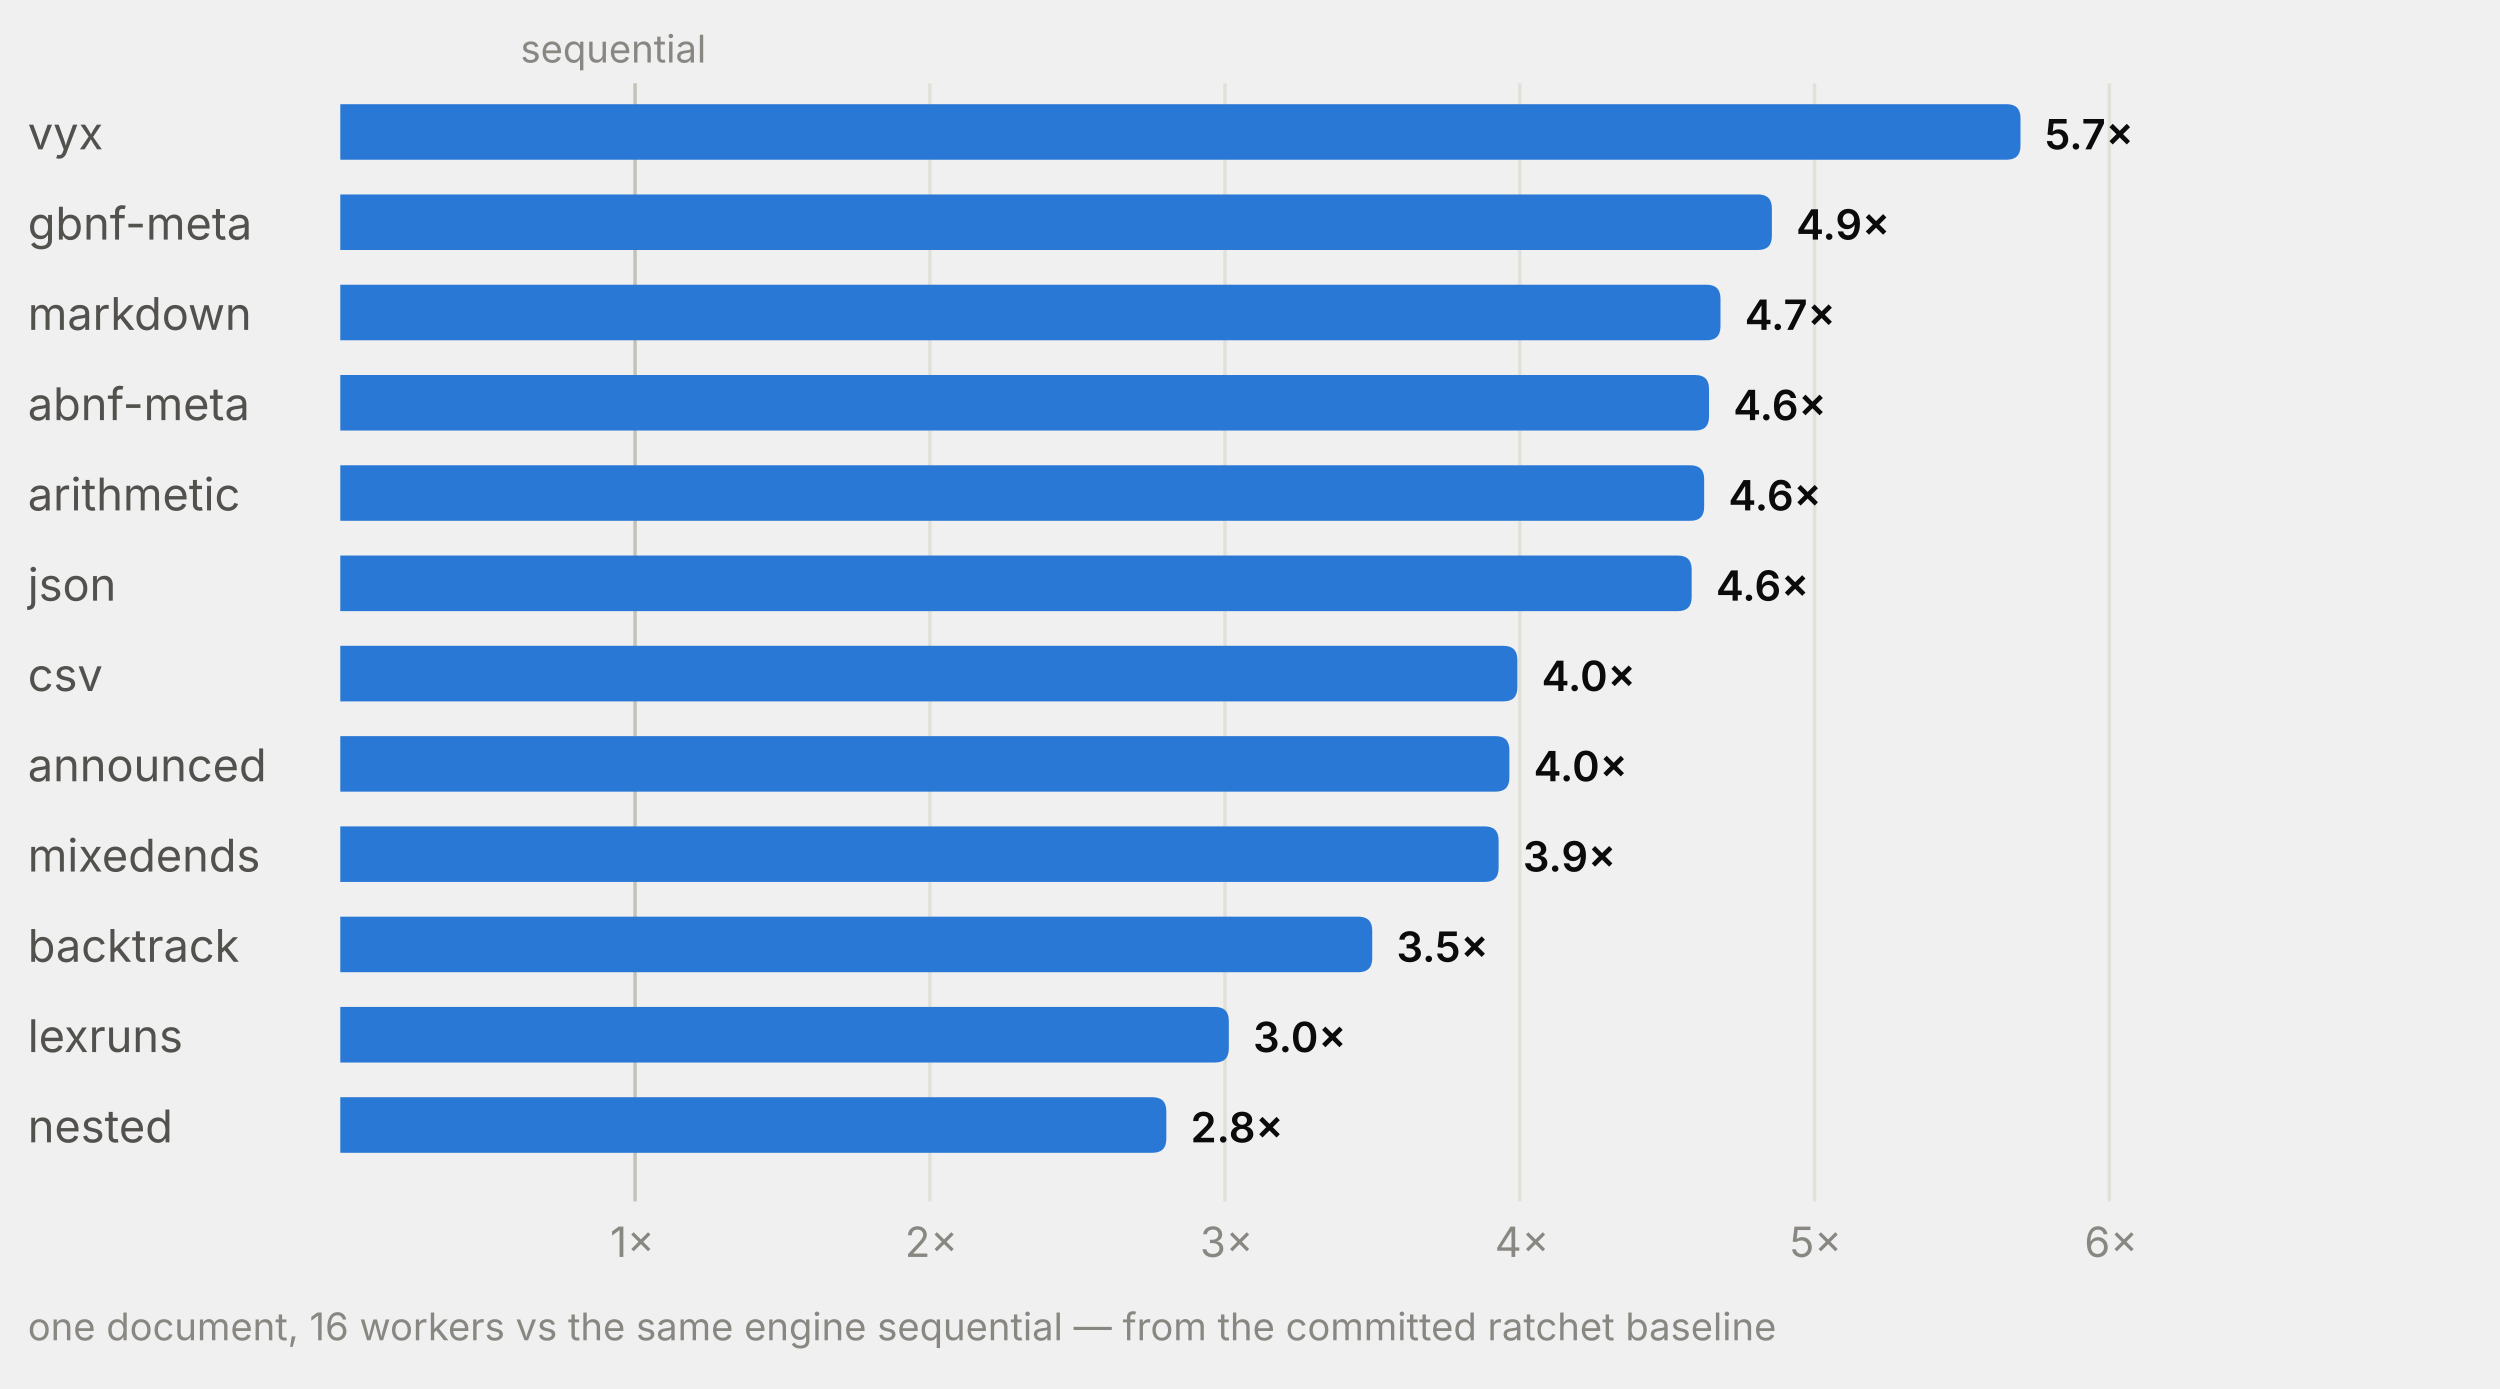
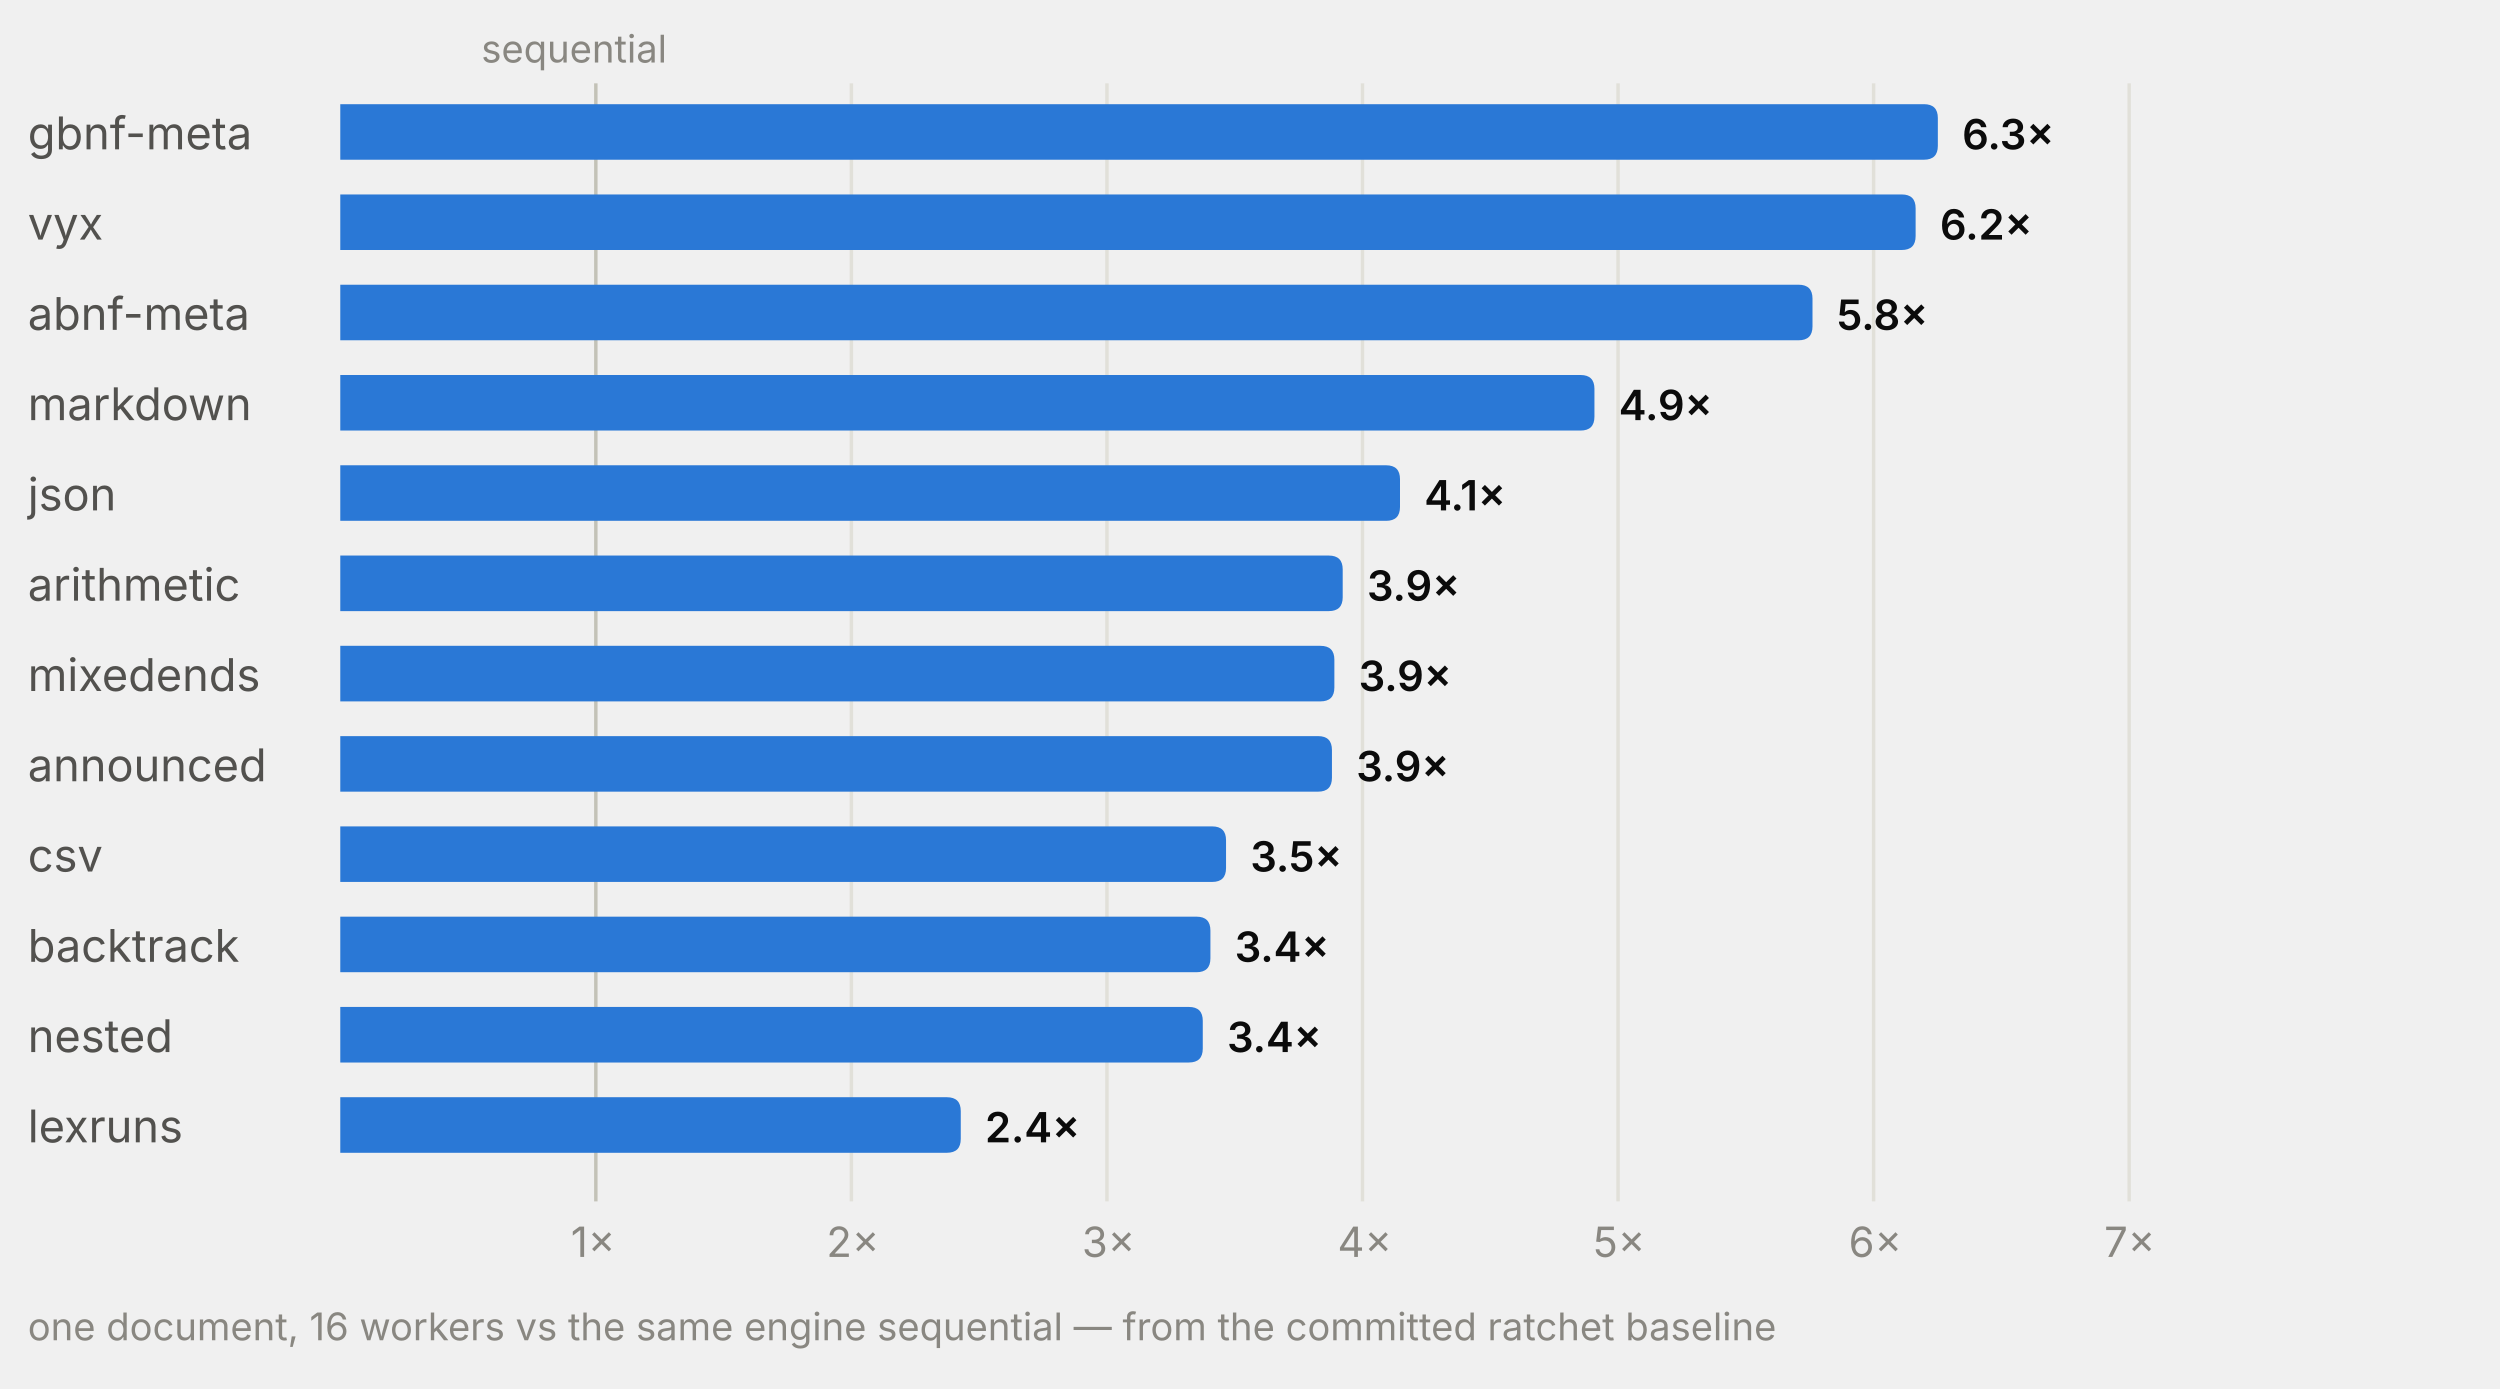
<svg xmlns="http://www.w3.org/2000/svg" viewBox="0 0 720 400" width="720" height="400" role="img" aria-label="Wall-clock speedup at 16 workers, per grammar">
  <style>
text{font-family:system-ui,-apple-system,'Segoe UI',sans-serif;fill:#52514e}
.p{fill:#0b0b0b}.m{fill:#898781}.b{font-weight:600}
.gl{stroke:#e1e0d9}.ax{stroke:#c3c2b7}
circle{stroke:#fcfcfb;stroke-width:2}
.c0{fill:#2a78d6}.c1{fill:#eb6834}.c2{fill:#1baf7a}.c3{fill:#eda100}
.c4{fill:#e87ba4}.c5{fill:#008300}.c6{fill:#4a3aa7}.c7{fill:#e34948}
.c8{fill:#0f8f9e}.c9{fill:#8a5a2b}.c10{fill:#a03fa0}.c11{fill:#5a6675}
@media(prefers-color-scheme:dark){
text{fill:#c3c2b7}
.p{fill:#ffffff}
.gl{stroke:#2c2c2a}.ax{stroke:#383835}
circle{stroke:#1a1a19}
.c0{fill:#3987e5}.c1{fill:#d95926}.c2{fill:#199e70}.c3{fill:#c98500}
.c4{fill:#d55181}.c5{fill:#2e9e2e}.c6{fill:#9085e9}.c7{fill:#e66767}
.c8{fill:#21a7b8}.c9{fill:#b78655}.c10{fill:#c46fc4}.c11{fill:#96a3b3}
}
</style>
-   <line x1="182.9" y1="24.0" x2="182.9" y2="346.0" class="ax" stroke-width="1" />
-   <text x="175.7" y="362.0" font-size="12" class="m">1×</text>
-   <line x1="267.8" y1="24.0" x2="267.8" y2="346.0" class="gl" stroke-width="1" />
-   <text x="260.6" y="362.0" font-size="12" class="m">2×</text>
-   <line x1="352.8" y1="24.0" x2="352.8" y2="346.0" class="gl" stroke-width="1" />
-   <text x="345.6" y="362.0" font-size="12" class="m">3×</text>
-   <line x1="437.7" y1="24.0" x2="437.7" y2="346.0" class="gl" stroke-width="1" />
-   <text x="430.5" y="362.0" font-size="12" class="m">4×</text>
-   <line x1="522.6" y1="24.0" x2="522.6" y2="346.0" class="gl" stroke-width="1" />
-   <text x="515.4" y="362.0" font-size="12" class="m">5×</text>
-   <line x1="607.5" y1="24.0" x2="607.5" y2="346.0" class="gl" stroke-width="1" />
-   <text x="600.3" y="362.0" font-size="12" class="m">6×</text>
-   <text x="149.9" y="18.0" font-size="11" class="m">sequential</text>
-   <text x="8.0" y="43.0" font-size="13">vyx</text>
-   <path d="M 98.0 30.0 H 577.9 Q 581.9 30.0 581.9 34.0 V 42.0 Q 581.9 46.0 577.9 46.0 H 98.0 Z" class="c0" />
-   <text x="588.9" y="43.0" font-size="12" class="p b">5.7×</text>
-   <text x="8.0" y="69.0" font-size="13">gbnf-meta</text>
-   <path d="M 98.0 56.0 H 506.3 Q 510.3 56.0 510.3 60.0 V 68.0 Q 510.3 72.0 506.3 72.0 H 98.0 Z" class="c0" />
-   <text x="517.3" y="69.0" font-size="12" class="p b">4.9×</text>
-   <text x="8.0" y="95.0" font-size="13">markdown</text>
-   <path d="M 98.0 82.0 H 491.5 Q 495.5 82.0 495.5 86.0 V 94.0 Q 495.5 98.0 491.5 98.0 H 98.0 Z" class="c0" />
-   <text x="502.5" y="95.0" font-size="12" class="p b">4.7×</text>
-   <text x="8.0" y="121.0" font-size="13">abnf-meta</text>
-   <path d="M 98.0 108.0 H 488.2 Q 492.2 108.0 492.2 112.0 V 120.0 Q 492.2 124.0 488.2 124.0 H 98.0 Z" class="c0" />
-   <text x="499.2" y="121.0" font-size="12" class="p b">4.6×</text>
-   <text x="8.0" y="147.0" font-size="13">arithmetic</text>
-   <path d="M 98.0 134.0 H 486.8 Q 490.8 134.0 490.8 138.0 V 146.0 Q 490.8 150.0 486.8 150.0 H 98.0 Z" class="c0" />
-   <text x="497.8" y="147.0" font-size="12" class="p b">4.6×</text>
-   <text x="8.0" y="173.0" font-size="13">json</text>
-   <path d="M 98.0 160.0 H 483.2 Q 487.2 160.0 487.2 164.0 V 172.0 Q 487.2 176.0 483.2 176.0 H 98.0 Z" class="c0" />
-   <text x="494.2" y="173.0" font-size="12" class="p b">4.6×</text>
-   <text x="8.0" y="199.0" font-size="13">csv</text>
-   <path d="M 98.0 186.0 H 433.0 Q 437.0 186.0 437.0 190.0 V 198.0 Q 437.0 202.0 433.0 202.0 H 98.0 Z" class="c0" />
-   <text x="444.0" y="199.0" font-size="12" class="p b">4.0×</text>
+   <line x1="171.6" y1="24.0" x2="171.6" y2="346.0" class="ax" stroke-width="1" />
+   <text x="164.4" y="362.0" font-size="12" class="m">1×</text>
+   <line x1="245.2" y1="24.0" x2="245.2" y2="346.0" class="gl" stroke-width="1" />
+   <text x="238.0" y="362.0" font-size="12" class="m">2×</text>
+   <line x1="318.8" y1="24.0" x2="318.8" y2="346.0" class="gl" stroke-width="1" />
+   <text x="311.6" y="362.0" font-size="12" class="m">3×</text>
+   <line x1="392.4" y1="24.0" x2="392.4" y2="346.0" class="gl" stroke-width="1" />
+   <text x="385.2" y="362.0" font-size="12" class="m">4×</text>
+   <line x1="466.0" y1="24.0" x2="466.0" y2="346.0" class="gl" stroke-width="1" />
+   <text x="458.8" y="362.0" font-size="12" class="m">5×</text>
+   <line x1="539.6" y1="24.0" x2="539.6" y2="346.0" class="gl" stroke-width="1" />
+   <text x="532.4" y="362.0" font-size="12" class="m">6×</text>
+   <line x1="613.2" y1="24.0" x2="613.2" y2="346.0" class="gl" stroke-width="1" />
+   <text x="606.0" y="362.0" font-size="12" class="m">7×</text>
+   <text x="138.6" y="18.0" font-size="11" class="m">sequential</text>
+   <text x="8.0" y="43.0" font-size="13">gbnf-meta</text>
+   <path d="M 98.0 30.0 H 554.1 Q 558.1 30.0 558.1 34.0 V 42.0 Q 558.1 46.0 554.1 46.0 H 98.0 Z" class="c0" />
+   <text x="565.1" y="43.0" font-size="12" class="p b">6.3×</text>
+   <text x="8.0" y="69.0" font-size="13">vyx</text>
+   <path d="M 98.0 56.0 H 547.7 Q 551.7 56.0 551.7 60.0 V 68.0 Q 551.7 72.0 547.7 72.0 H 98.0 Z" class="c0" />
+   <text x="558.7" y="69.0" font-size="12" class="p b">6.2×</text>
+   <text x="8.0" y="95.0" font-size="13">abnf-meta</text>
+   <path d="M 98.0 82.0 H 518.0 Q 522.0 82.0 522.0 86.0 V 94.0 Q 522.0 98.0 518.0 98.0 H 98.0 Z" class="c0" />
+   <text x="529.0" y="95.0" font-size="12" class="p b">5.8×</text>
+   <text x="8.0" y="121.0" font-size="13">markdown</text>
+   <path d="M 98.0 108.0 H 455.2 Q 459.2 108.0 459.2 112.0 V 120.0 Q 459.2 124.0 455.2 124.0 H 98.0 Z" class="c0" />
+   <text x="466.2" y="121.0" font-size="12" class="p b">4.9×</text>
+   <text x="8.0" y="147.0" font-size="13">json</text>
+   <path d="M 98.0 134.0 H 399.2 Q 403.2 134.0 403.2 138.0 V 146.0 Q 403.2 150.0 399.2 150.0 H 98.0 Z" class="c0" />
+   <text x="410.2" y="147.0" font-size="12" class="p b">4.1×</text>
+   <text x="8.0" y="173.0" font-size="13">arithmetic</text>
+   <path d="M 98.0 160.0 H 382.7 Q 386.7 160.0 386.7 164.0 V 172.0 Q 386.7 176.0 382.7 176.0 H 98.0 Z" class="c0" />
+   <text x="393.7" y="173.0" font-size="12" class="p b">3.9×</text>
+   <text x="8.0" y="199.0" font-size="13">mixedends</text>
+   <path d="M 98.0 186.0 H 380.3 Q 384.3 186.0 384.3 190.0 V 198.0 Q 384.3 202.0 380.3 202.0 H 98.0 Z" class="c0" />
+   <text x="391.3" y="199.0" font-size="12" class="p b">3.9×</text>
  <text x="8.0" y="225.0" font-size="13">announced</text>
-   <path d="M 98.0 212.0 H 430.7 Q 434.7 212.0 434.7 216.0 V 224.0 Q 434.7 228.0 430.7 228.0 H 98.0 Z" class="c0" />
-   <text x="441.7" y="225.0" font-size="12" class="p b">4.0×</text>
-   <text x="8.0" y="251.0" font-size="13">mixedends</text>
-   <path d="M 98.0 238.0 H 427.6 Q 431.6 238.0 431.6 242.0 V 250.0 Q 431.6 254.0 427.6 254.0 H 98.0 Z" class="c0" />
-   <text x="438.6" y="251.0" font-size="12" class="p b">3.9×</text>
+   <path d="M 98.0 212.0 H 379.6 Q 383.6 212.0 383.6 216.0 V 224.0 Q 383.6 228.0 379.6 228.0 H 98.0 Z" class="c0" />
+   <text x="390.6" y="225.0" font-size="12" class="p b">3.9×</text>
+   <text x="8.0" y="251.0" font-size="13">csv</text>
+   <path d="M 98.0 238.0 H 349.1 Q 353.1 238.0 353.1 242.0 V 250.0 Q 353.1 254.0 349.1 254.0 H 98.0 Z" class="c0" />
+   <text x="360.1" y="251.0" font-size="12" class="p b">3.5×</text>
  <text x="8.0" y="277.0" font-size="13">backtrack</text>
-   <path d="M 98.0 264.0 H 391.2 Q 395.2 264.0 395.2 268.0 V 276.0 Q 395.2 280.0 391.2 280.0 H 98.0 Z" class="c0" />
-   <text x="402.2" y="277.0" font-size="12" class="p b">3.5×</text>
-   <text x="8.0" y="303.0" font-size="13">lexruns</text>
-   <path d="M 98.0 290.0 H 349.9 Q 353.9 290.0 353.9 294.0 V 302.0 Q 353.9 306.0 349.9 306.0 H 98.0 Z" class="c0" />
-   <text x="360.9" y="303.0" font-size="12" class="p b">3.0×</text>
-   <text x="8.0" y="329.0" font-size="13">nested</text>
-   <path d="M 98.0 316.0 H 331.9 Q 335.9 316.0 335.9 320.0 V 328.0 Q 335.9 332.0 331.9 332.0 H 98.0 Z" class="c0" />
-   <text x="342.9" y="329.0" font-size="12" class="p b">2.8×</text>
+   <path d="M 98.0 264.0 H 344.6 Q 348.6 264.0 348.6 268.0 V 276.0 Q 348.6 280.0 344.6 280.0 H 98.0 Z" class="c0" />
+   <text x="355.6" y="277.0" font-size="12" class="p b">3.4×</text>
+   <text x="8.0" y="303.0" font-size="13">nested</text>
+   <path d="M 98.0 290.0 H 342.4 Q 346.4 290.0 346.4 294.0 V 302.0 Q 346.4 306.0 342.4 306.0 H 98.0 Z" class="c0" />
+   <text x="353.4" y="303.0" font-size="12" class="p b">3.4×</text>
+   <text x="8.0" y="329.0" font-size="13">lexruns</text>
+   <path d="M 98.0 316.0 H 272.7 Q 276.7 316.0 276.7 320.0 V 328.0 Q 276.7 332.0 272.7 332.0 H 98.0 Z" class="c0" />
+   <text x="283.7" y="329.0" font-size="12" class="p b">2.4×</text>
  <text x="8.0" y="386.0" font-size="11" class="m">one document, 16 workers vs the same engine sequential — from the committed ratchet baseline</text>
</svg>
